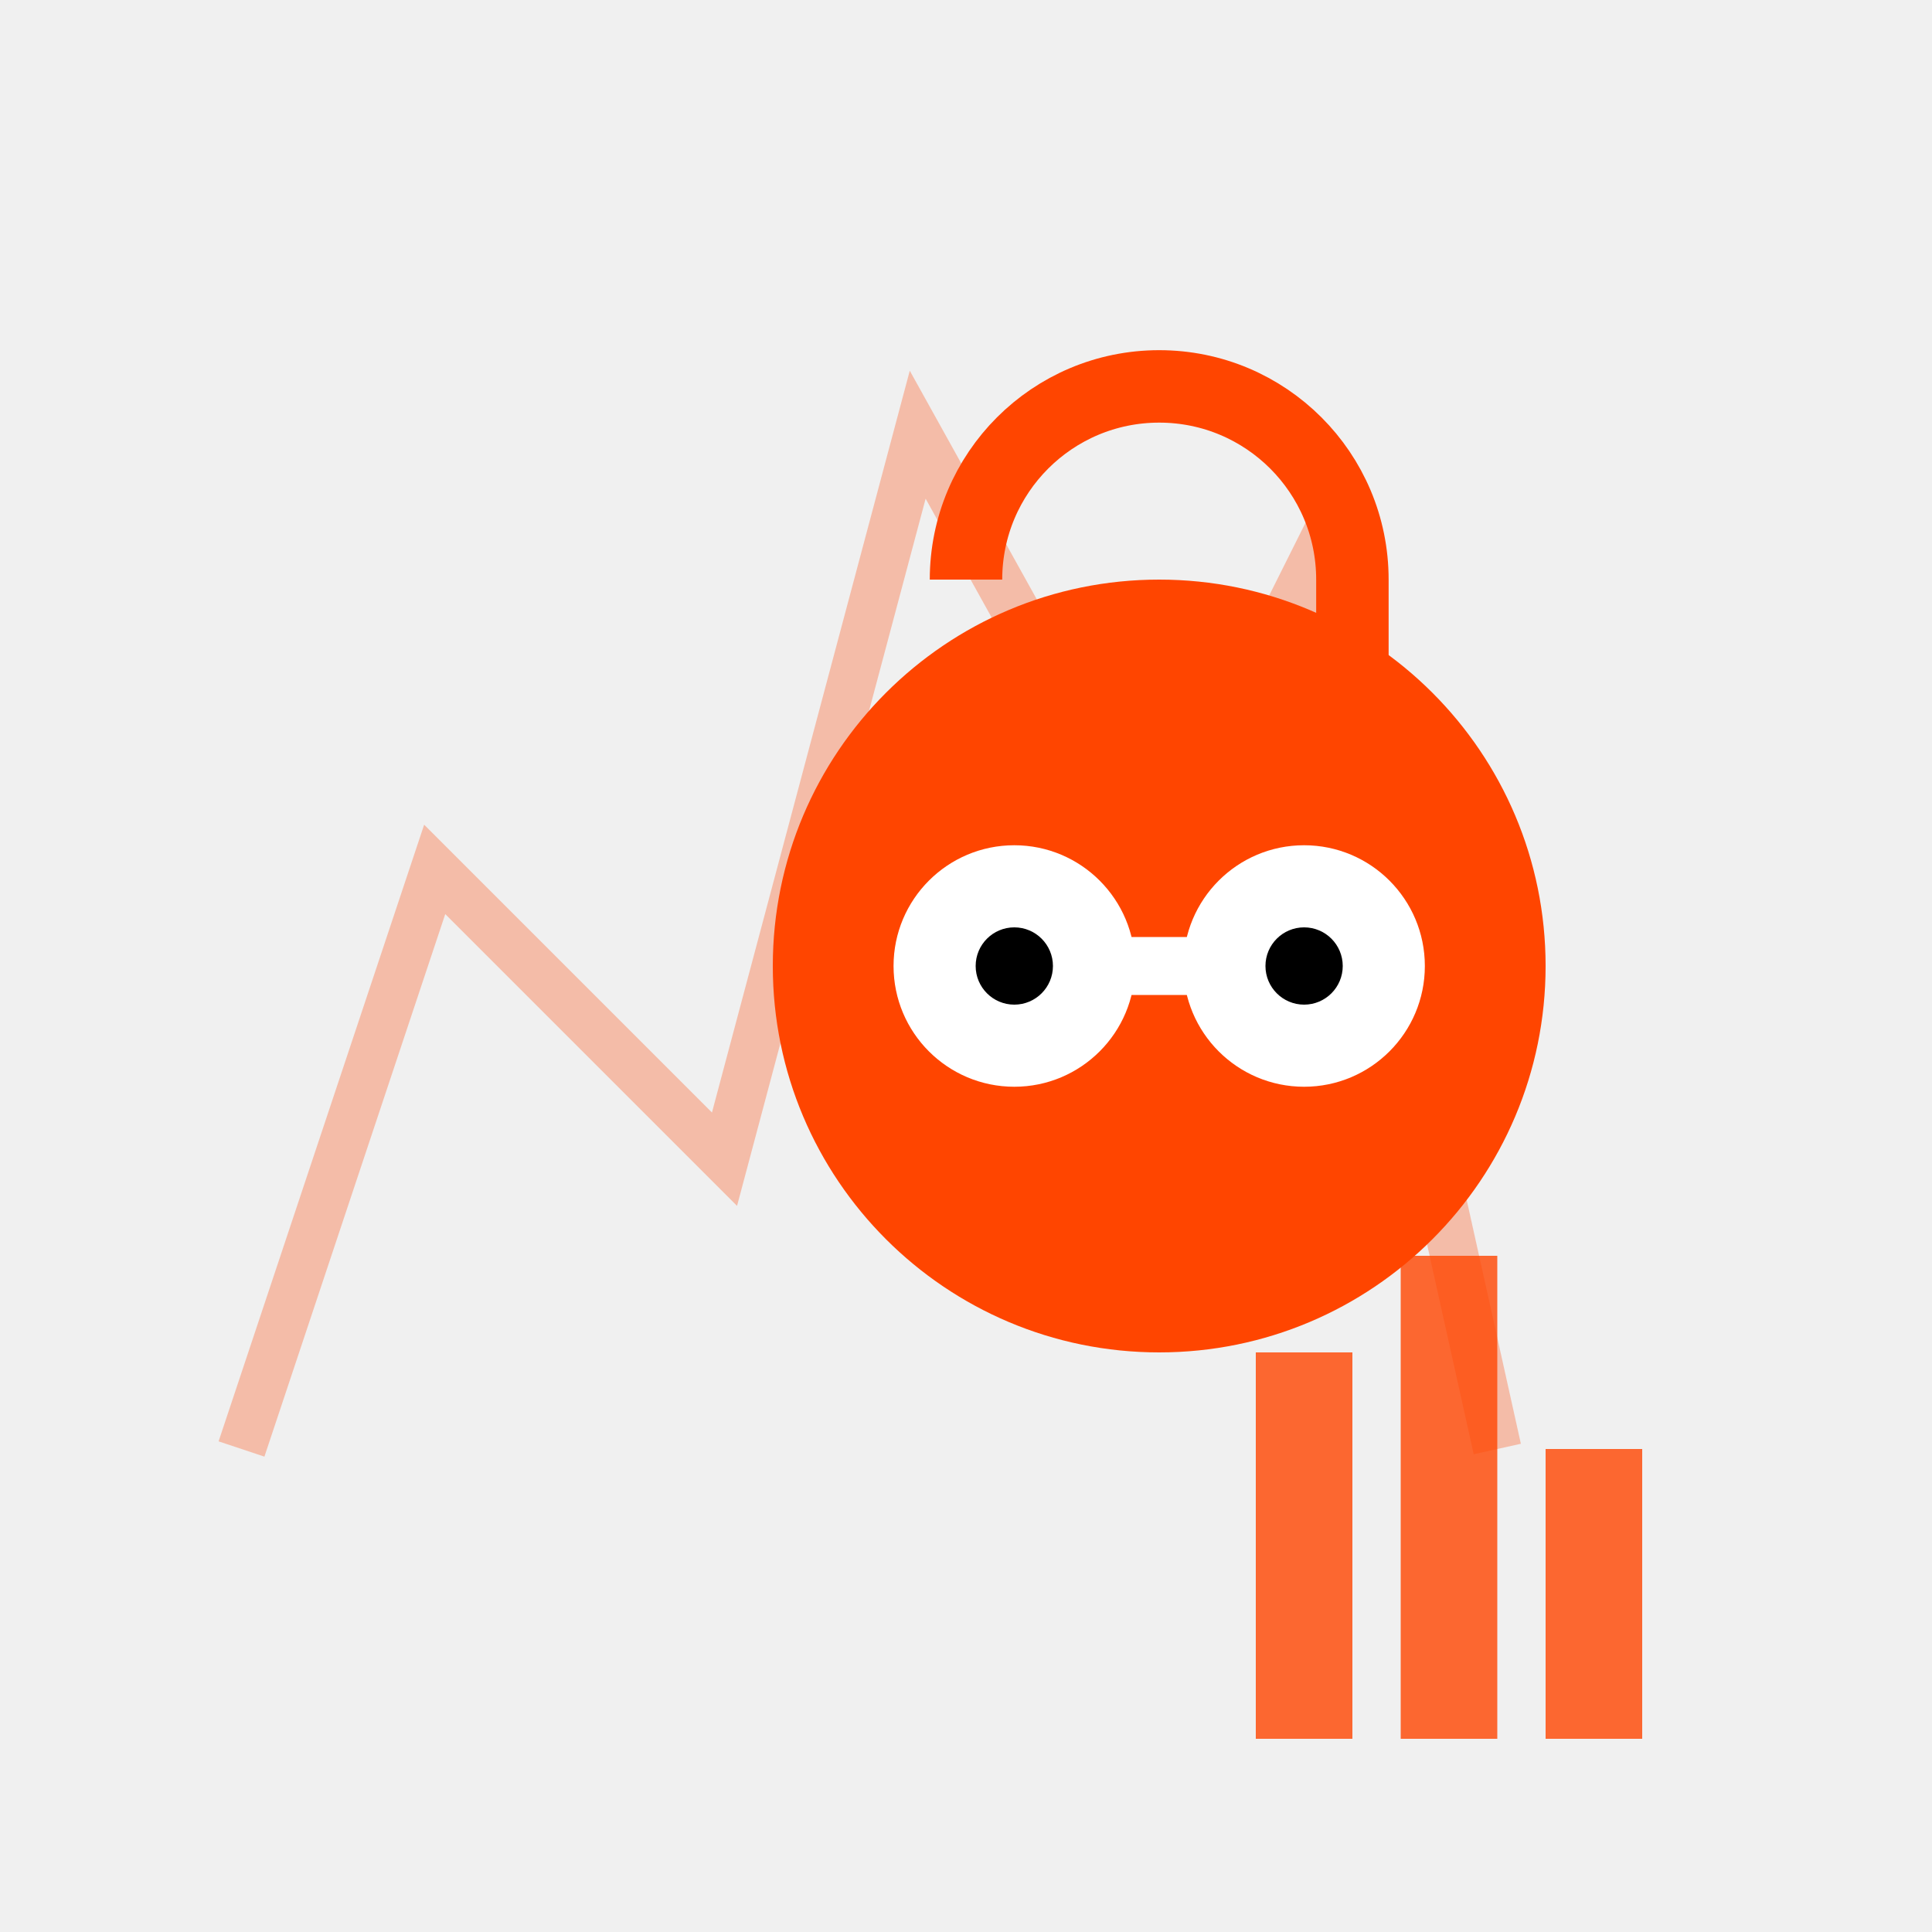
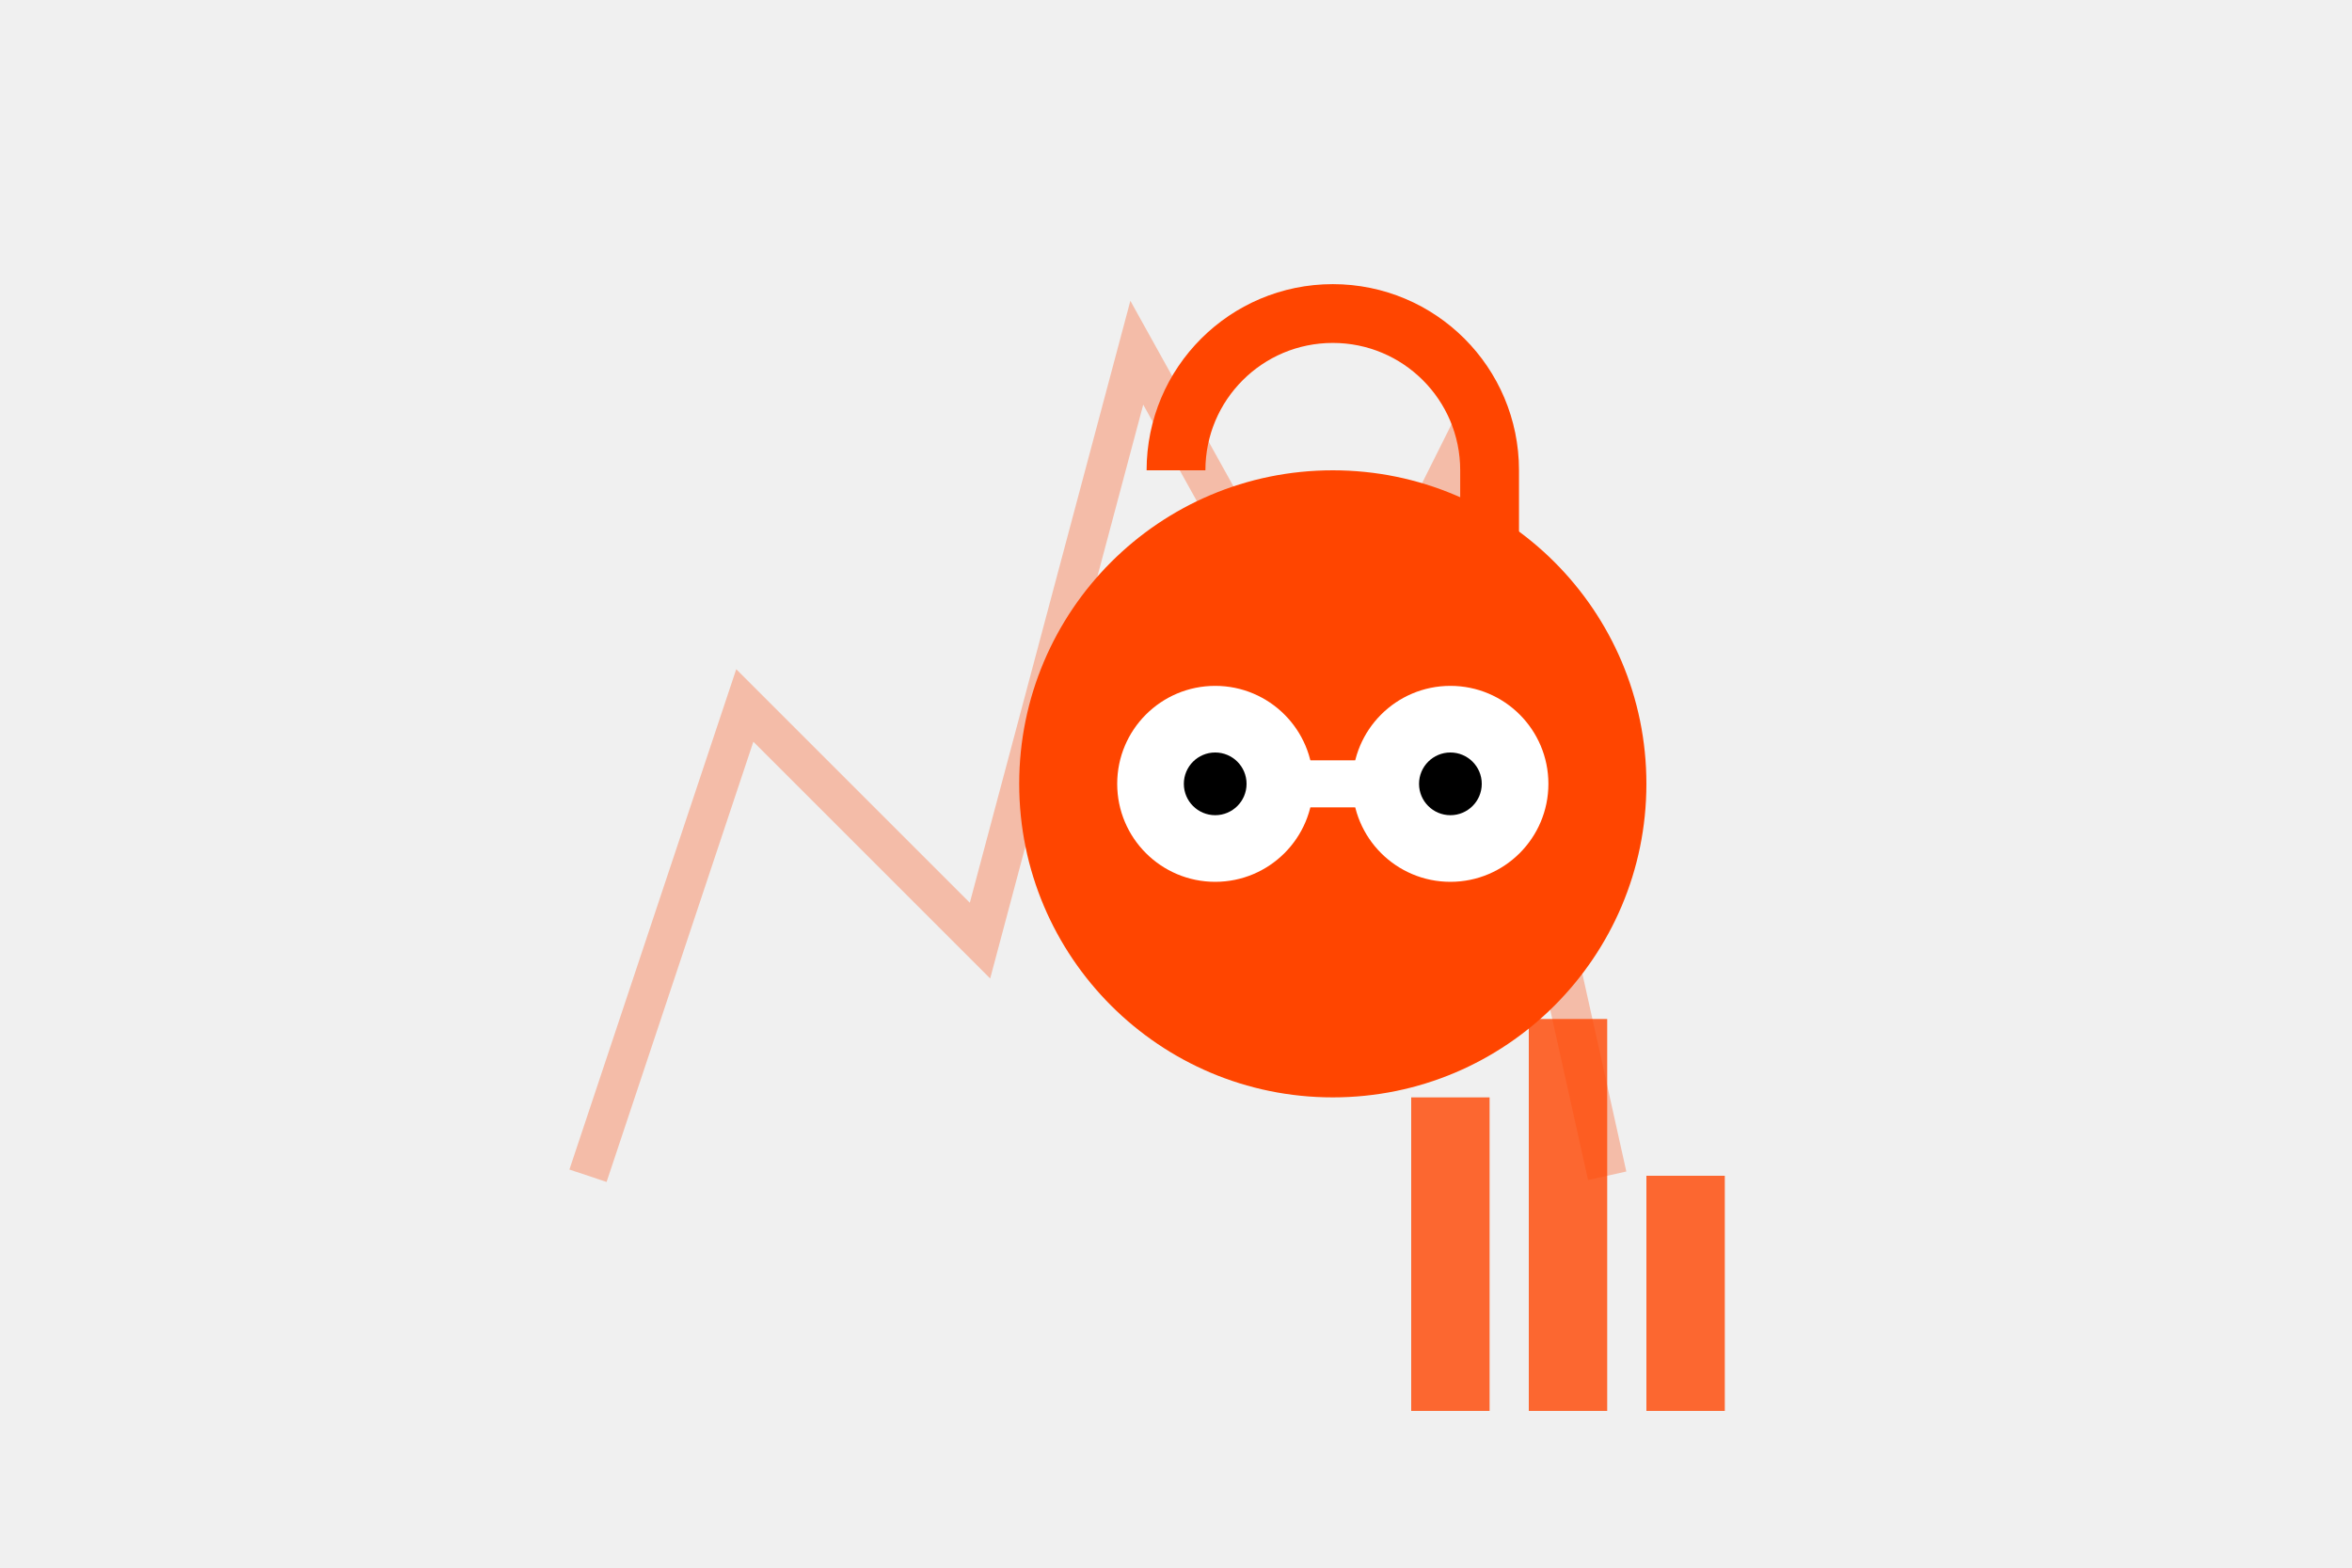
- <svg xmlns="http://www.w3.org/2000/svg" width="40" height="40" viewBox="0 0 40 40" fill="none">
+ <svg xmlns="http://www.w3.org/2000/svg" width="60" height="40" viewBox="0 0 40 40" fill="none">
  <path d="M5 30l4-12l6 6l4-15l5 9l3-6l4 18" stroke="#FF4500" stroke-width="1" stroke-opacity="0.3" fill="none" />
  <g transform="translate(10, 8)">
    <path d="M10 4c0-2.21 1.79-4 4-4s4 1.79 4 4v4" stroke="#FF4500" stroke-width="1.5" />
    <circle cx="14" cy="12" r="8" fill="#FF4500" />
    <path d="M9 12h10" stroke="#FFFFFF" stroke-width="1.2" />
    <circle cx="11" cy="12" r="2.5" fill="#FFFFFF" />
    <circle cx="17" cy="12" r="2.5" fill="#FFFFFF" />
    <circle cx="11" cy="12" r="0.8" fill="#000000" />
    <circle cx="17" cy="12" r="0.8" fill="#000000" />
  </g>
  <g transform="translate(26, 24)">
    <rect x="0" y="4" width="2" height="8" fill="#FF4500" opacity="0.8" />
    <rect x="3" y="2" width="2" height="10" fill="#FF4500" opacity="0.8" />
    <rect x="6" y="6" width="2" height="6" fill="#FF4500" opacity="0.8" />
  </g>
</svg>
